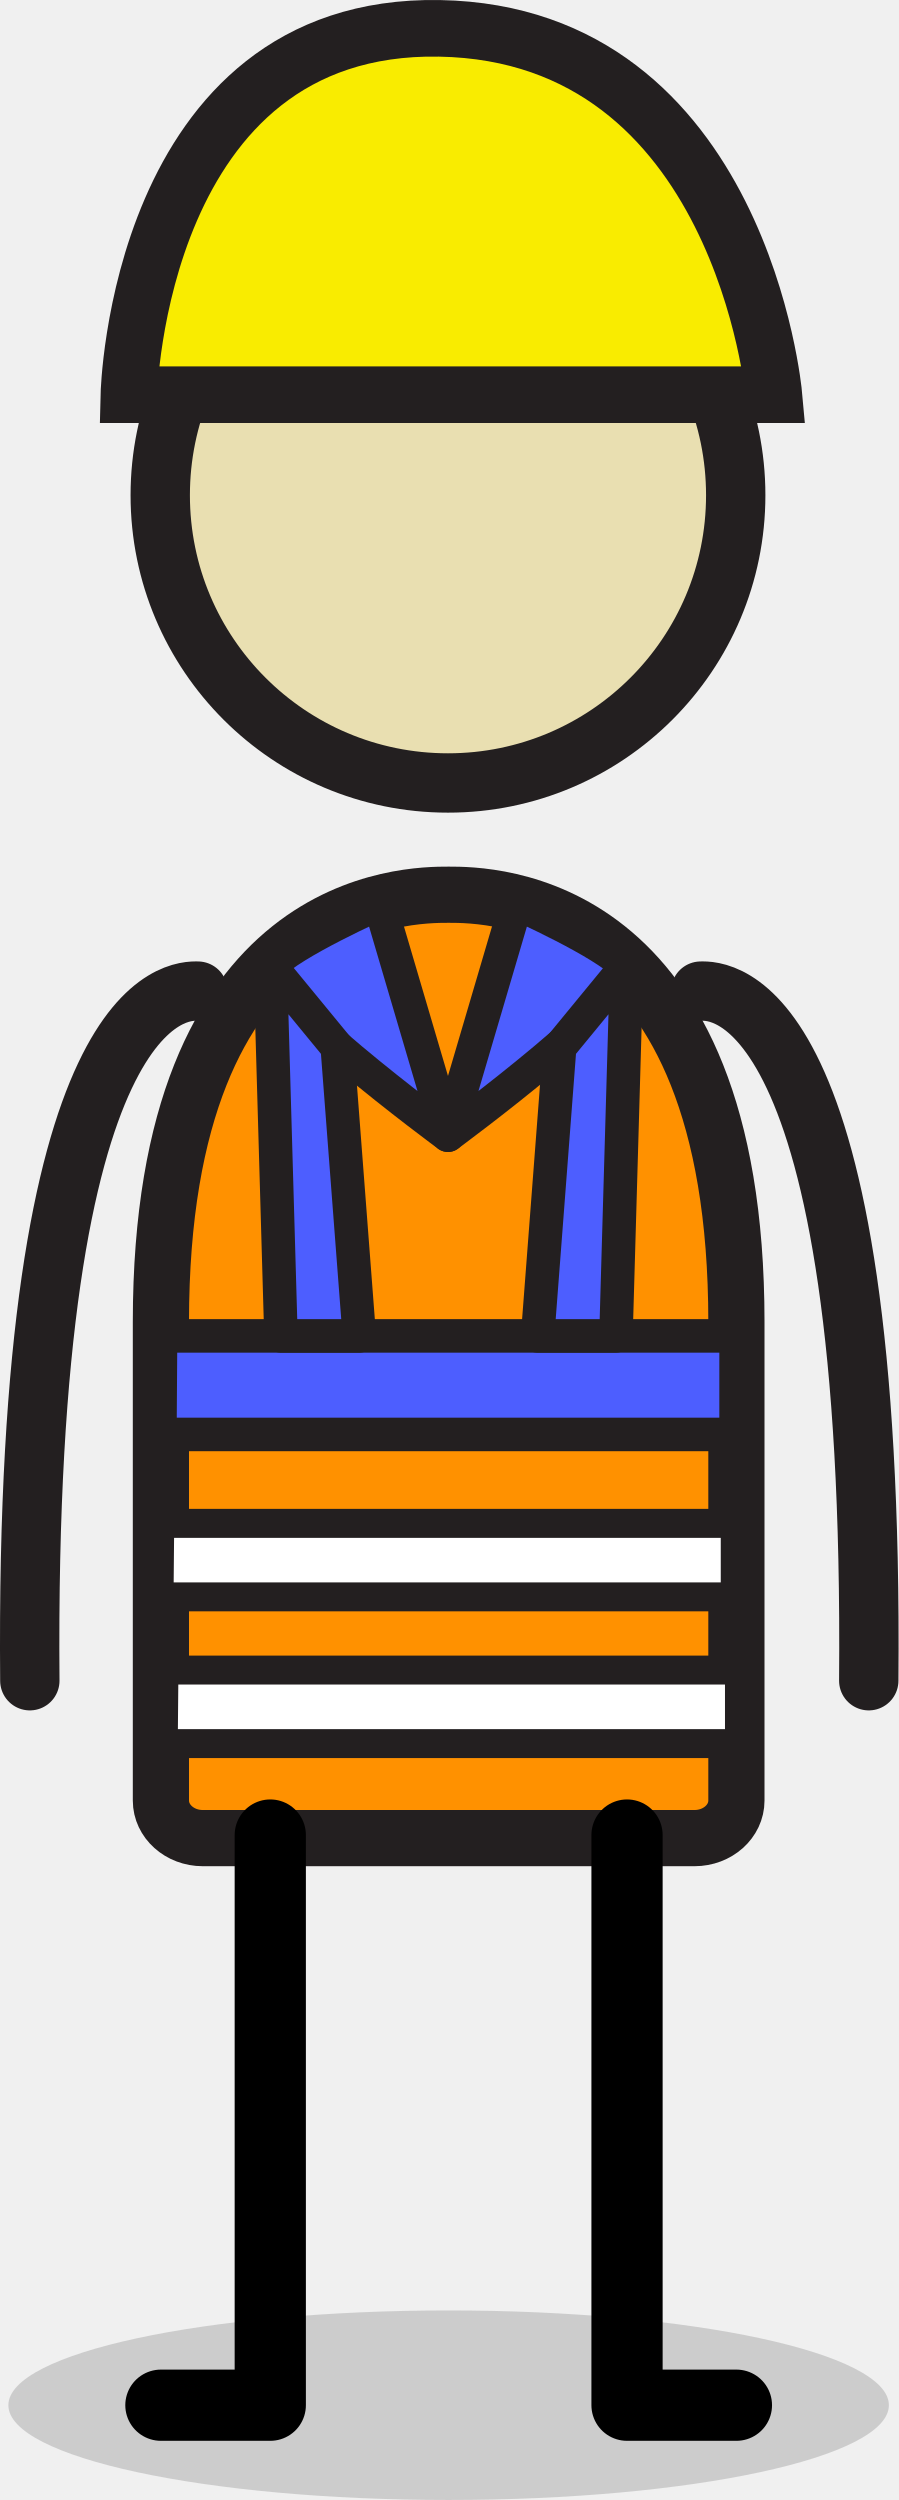
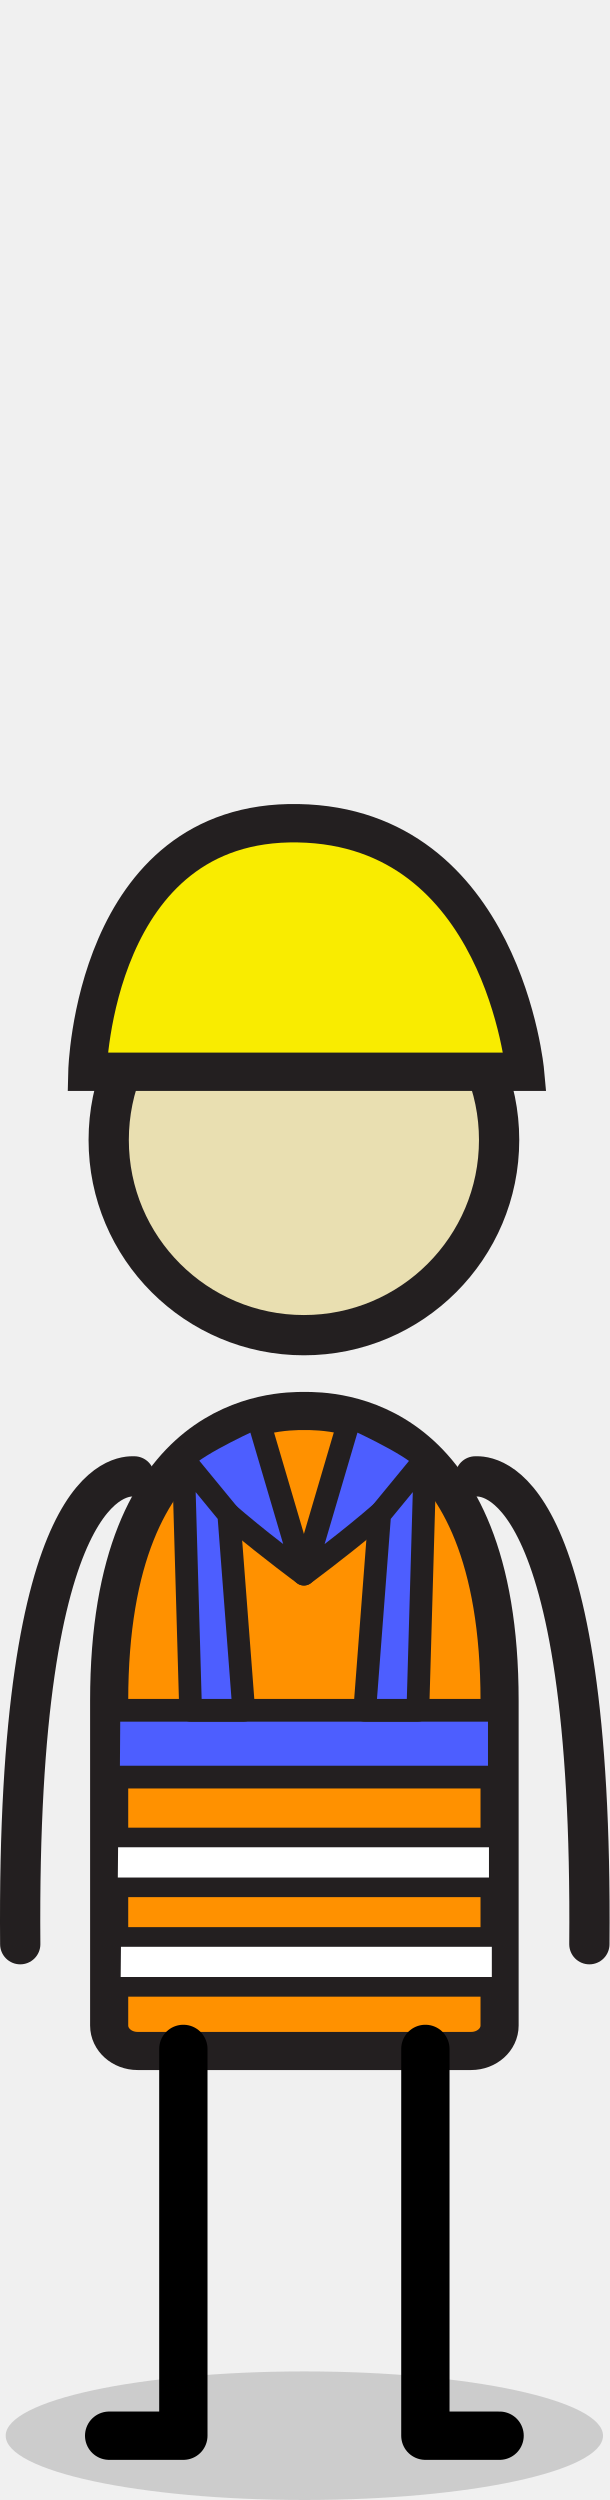
- <svg xmlns="http://www.w3.org/2000/svg" id="b" data-name="Characters" viewBox="0 0 53.645 149.248">
+ <svg xmlns="http://www.w3.org/2000/svg" id="b" data-name="Characters" viewBox="0 0 53.645 220">
  <g>
-     <ellipse cx="26.783" cy="143.589" rx="26.283" ry="5.658" opacity=".15" stroke-width="0" />
-     <circle cx="26.744" cy="29.565" r="17.178" fill="#e9dfb1" stroke="#231f20" stroke-miterlimit="10" stroke-width="3.543" />
-     <path d="m26.784,53.414c-2.357,0-17.178-.001-17.178,25.512v28.566c0,1.238,1.119,2.242,2.5,2.242h29.357c1.381,0,2.5-1.004,2.5-2.242v-28.566c0-25.512-14.821-25.512-17.178-25.512Z" fill="#ff9100" stroke="#231f20" stroke-miterlimit="10" stroke-width="3.355" />
-     <polyline points="16.135 109.551 16.135 143.589 9.606 143.589" fill="none" stroke="#000" stroke-linecap="round" stroke-linejoin="round" stroke-width="4.252" />
-     <polyline points="37.433 109.551 37.433 143.589 43.963 143.589" fill="none" stroke="#000" stroke-linecap="round" stroke-linejoin="round" stroke-width="4.252" />
-     <path d="m1.781,100.338c-.352-41.367,8.961-41.2,10.032-41.169" fill="none" stroke="#231f20" stroke-linecap="round" stroke-linejoin="round" stroke-width="3.543" />
-     <path d="m51.864,100.338c.352-41.367-8.961-41.2-10.032-41.169" fill="none" stroke="#231f20" stroke-linecap="round" stroke-linejoin="round" stroke-width="3.543" />
+     <ellipse cx="26.783" cy="214.342" rx="26.283" ry="5.658" opacity=".15" stroke-width="0" />
+     <circle cx="26.744" cy="100.317" r="17.178" fill="#e9dfb1" stroke="#231f20" stroke-miterlimit="10" stroke-width="3.543" />
+     <path d="m26.784,124.166c-2.357,0-17.178-.001-17.178,25.512v28.566c0,1.238,1.119,2.242,2.5,2.242h29.357c1.381,0,2.5-1.004,2.5-2.242v-28.566c0-25.512-14.821-25.512-17.178-25.512Z" fill="#ff9100" stroke="#231f20" stroke-miterlimit="10" stroke-width="3.355" />
+     <polyline points="16.135 180.304 16.135 214.342 9.606 214.342" fill="none" stroke="#000" stroke-linecap="round" stroke-linejoin="round" stroke-width="4.252" />
+     <polyline points="37.433 180.304 37.433 214.342 43.963 214.342" fill="none" stroke="#000" stroke-linecap="round" stroke-linejoin="round" stroke-width="4.252" />
+     <path d="m1.781,171.091c-.352-41.367,8.961-41.2,10.032-41.169" fill="none" stroke="#231f20" stroke-linecap="round" stroke-linejoin="round" stroke-width="3.543" />
+     <path d="m51.864,171.091c.352-41.367-8.961-41.2-10.032-41.169" fill="none" stroke="#231f20" stroke-linecap="round" stroke-linejoin="round" stroke-width="3.543" />
  </g>
-   <path d="m26.817,23.564H7.693S8.218,1.371,26.237,1.692c18.02.321,19.963,21.871,19.963,21.871h-19.384Z" fill="#f9ec00" stroke="#231f20" stroke-miterlimit="10" stroke-width="3.378" />
-   <path d="m22.665,53.923s-5.274,2.349-6.53,3.733,10.609,10.116,10.609,10.116l-4.079-13.849Z" fill="#4d5eff" stroke="#231f20" stroke-linecap="round" stroke-linejoin="round" stroke-width="2" />
-   <path d="m30.823,53.923s5.274,2.349,6.53,3.733-10.609,10.116-10.609,10.116l4.079-13.849Z" fill="#4d5eff" stroke="#231f20" stroke-linecap="round" stroke-linejoin="round" stroke-width="2" />
-   <polygon points="9.586 79.753 43.943 79.753 43.943 85.634 9.546 85.634 9.586 79.753" fill="#4d5eff" stroke="#231f20" stroke-linecap="round" stroke-linejoin="round" stroke-width="2" />
-   <polygon points="9.788 99.702 44.145 99.702 44.145 104.09 9.748 104.09 9.788 99.702" fill="#fff" stroke="#231f20" stroke-linecap="round" stroke-linejoin="round" stroke-width="1.728" />
-   <polygon points="9.536 90.944 43.893 90.944 43.893 95.333 9.496 95.333 9.536 90.944" fill="#fff" stroke="#231f20" stroke-linecap="round" stroke-linejoin="round" stroke-width="1.728" />
-   <polygon points="20.133 62.522 21.451 79.753 16.773 79.753 16.135 57.656 20.133 62.522" fill="#4d5eff" stroke="#231f20" stroke-linecap="round" stroke-linejoin="round" stroke-width="2" />
-   <polygon points="33.413 62.522 32.095 79.753 36.772 79.753 37.41 57.656 33.413 62.522" fill="#4d5eff" stroke="#231f20" stroke-linecap="round" stroke-linejoin="round" stroke-width="2" />
+   <path d="m26.817,94.316H7.693s.525-22.193,18.545-21.871c18.02.321,19.963,21.871,19.963,21.871h-19.384Z" fill="#f9ec00" stroke="#231f20" stroke-miterlimit="10" stroke-width="3.378" />
+   <path d="m22.665,124.675s-5.274,2.349-6.53,3.733,10.609,10.116,10.609,10.116l-4.079-13.849Z" fill="#4d5eff" stroke="#231f20" stroke-linecap="round" stroke-linejoin="round" stroke-width="2" />
+   <path d="m30.823,124.675s5.274,2.349,6.53,3.733-10.609,10.116-10.609,10.116l4.079-13.849Z" fill="#4d5eff" stroke="#231f20" stroke-linecap="round" stroke-linejoin="round" stroke-width="2" />
+   <polygon points="9.586 150.505 43.943 150.505 43.943 156.386 9.546 156.386 9.586 150.505" fill="#4d5eff" stroke="#231f20" stroke-linecap="round" stroke-linejoin="round" stroke-width="2" />
+   <polygon points="9.788 170.454 44.145 170.454 44.145 174.842 9.748 174.842 9.788 170.454" fill="#fff" stroke="#231f20" stroke-linecap="round" stroke-linejoin="round" stroke-width="1.728" />
+   <polygon points="9.536 161.697 43.893 161.697 43.893 166.085 9.496 166.085 9.536 161.697" fill="#fff" stroke="#231f20" stroke-linecap="round" stroke-linejoin="round" stroke-width="1.728" />
+   <polygon points="20.133 133.274 21.451 150.505 16.773 150.505 16.135 128.409 20.133 133.274" fill="#4d5eff" stroke="#231f20" stroke-linecap="round" stroke-linejoin="round" stroke-width="2" />
+   <polygon points="33.413 133.274 32.095 150.505 36.772 150.505 37.41 128.409 33.413 133.274" fill="#4d5eff" stroke="#231f20" stroke-linecap="round" stroke-linejoin="round" stroke-width="2" />
</svg>
